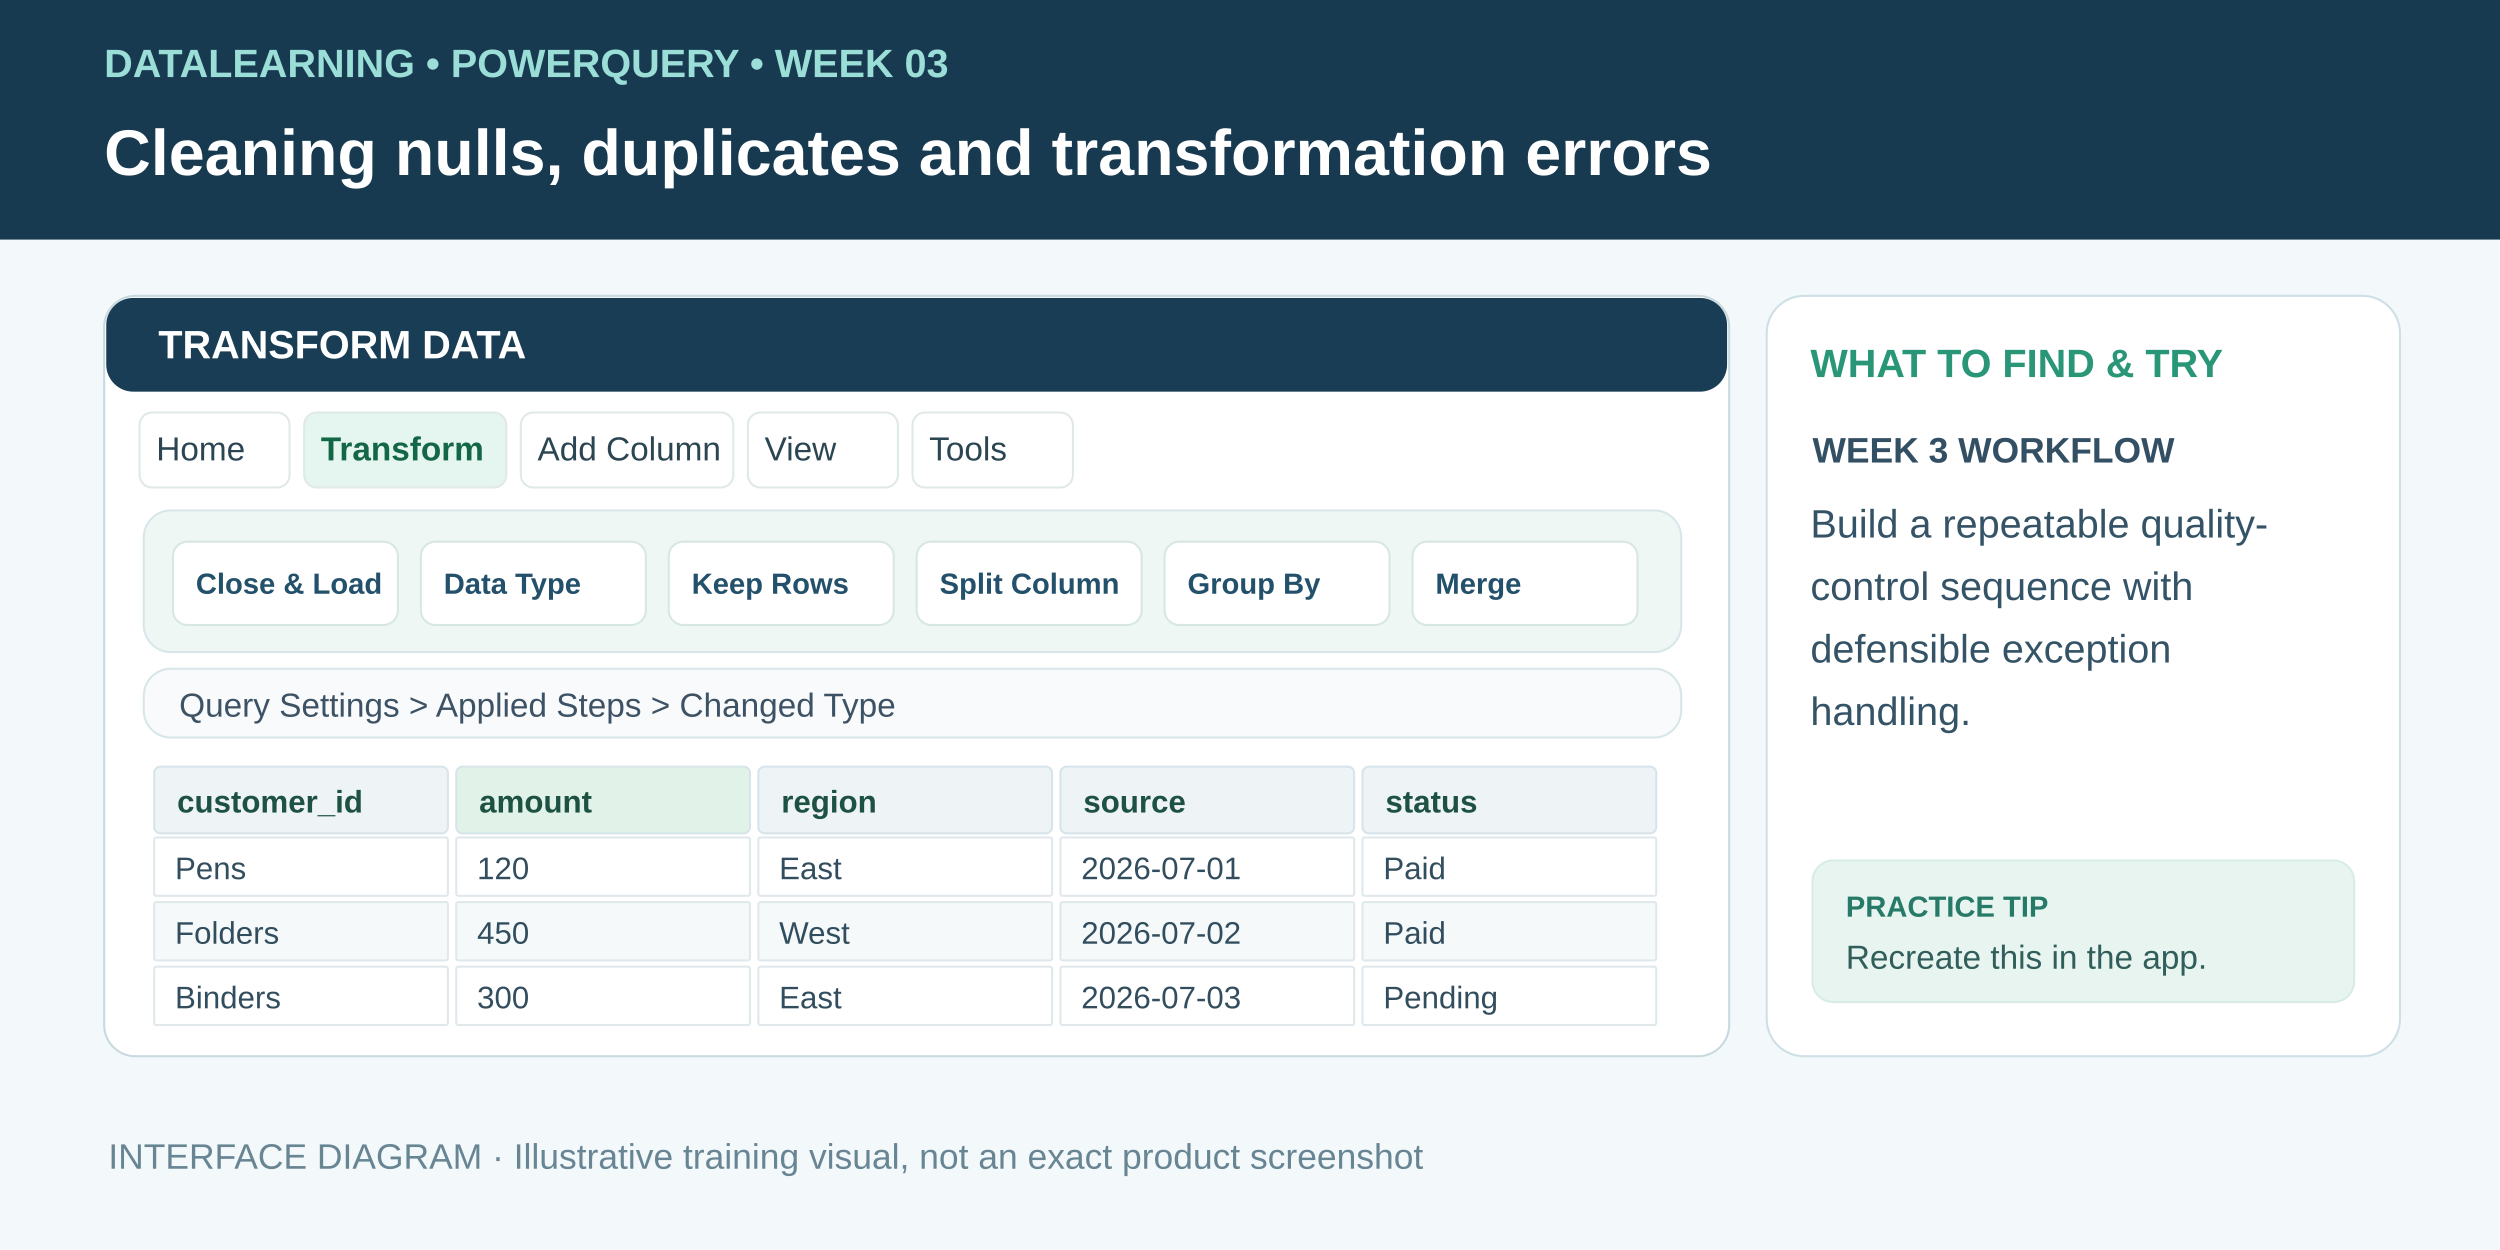
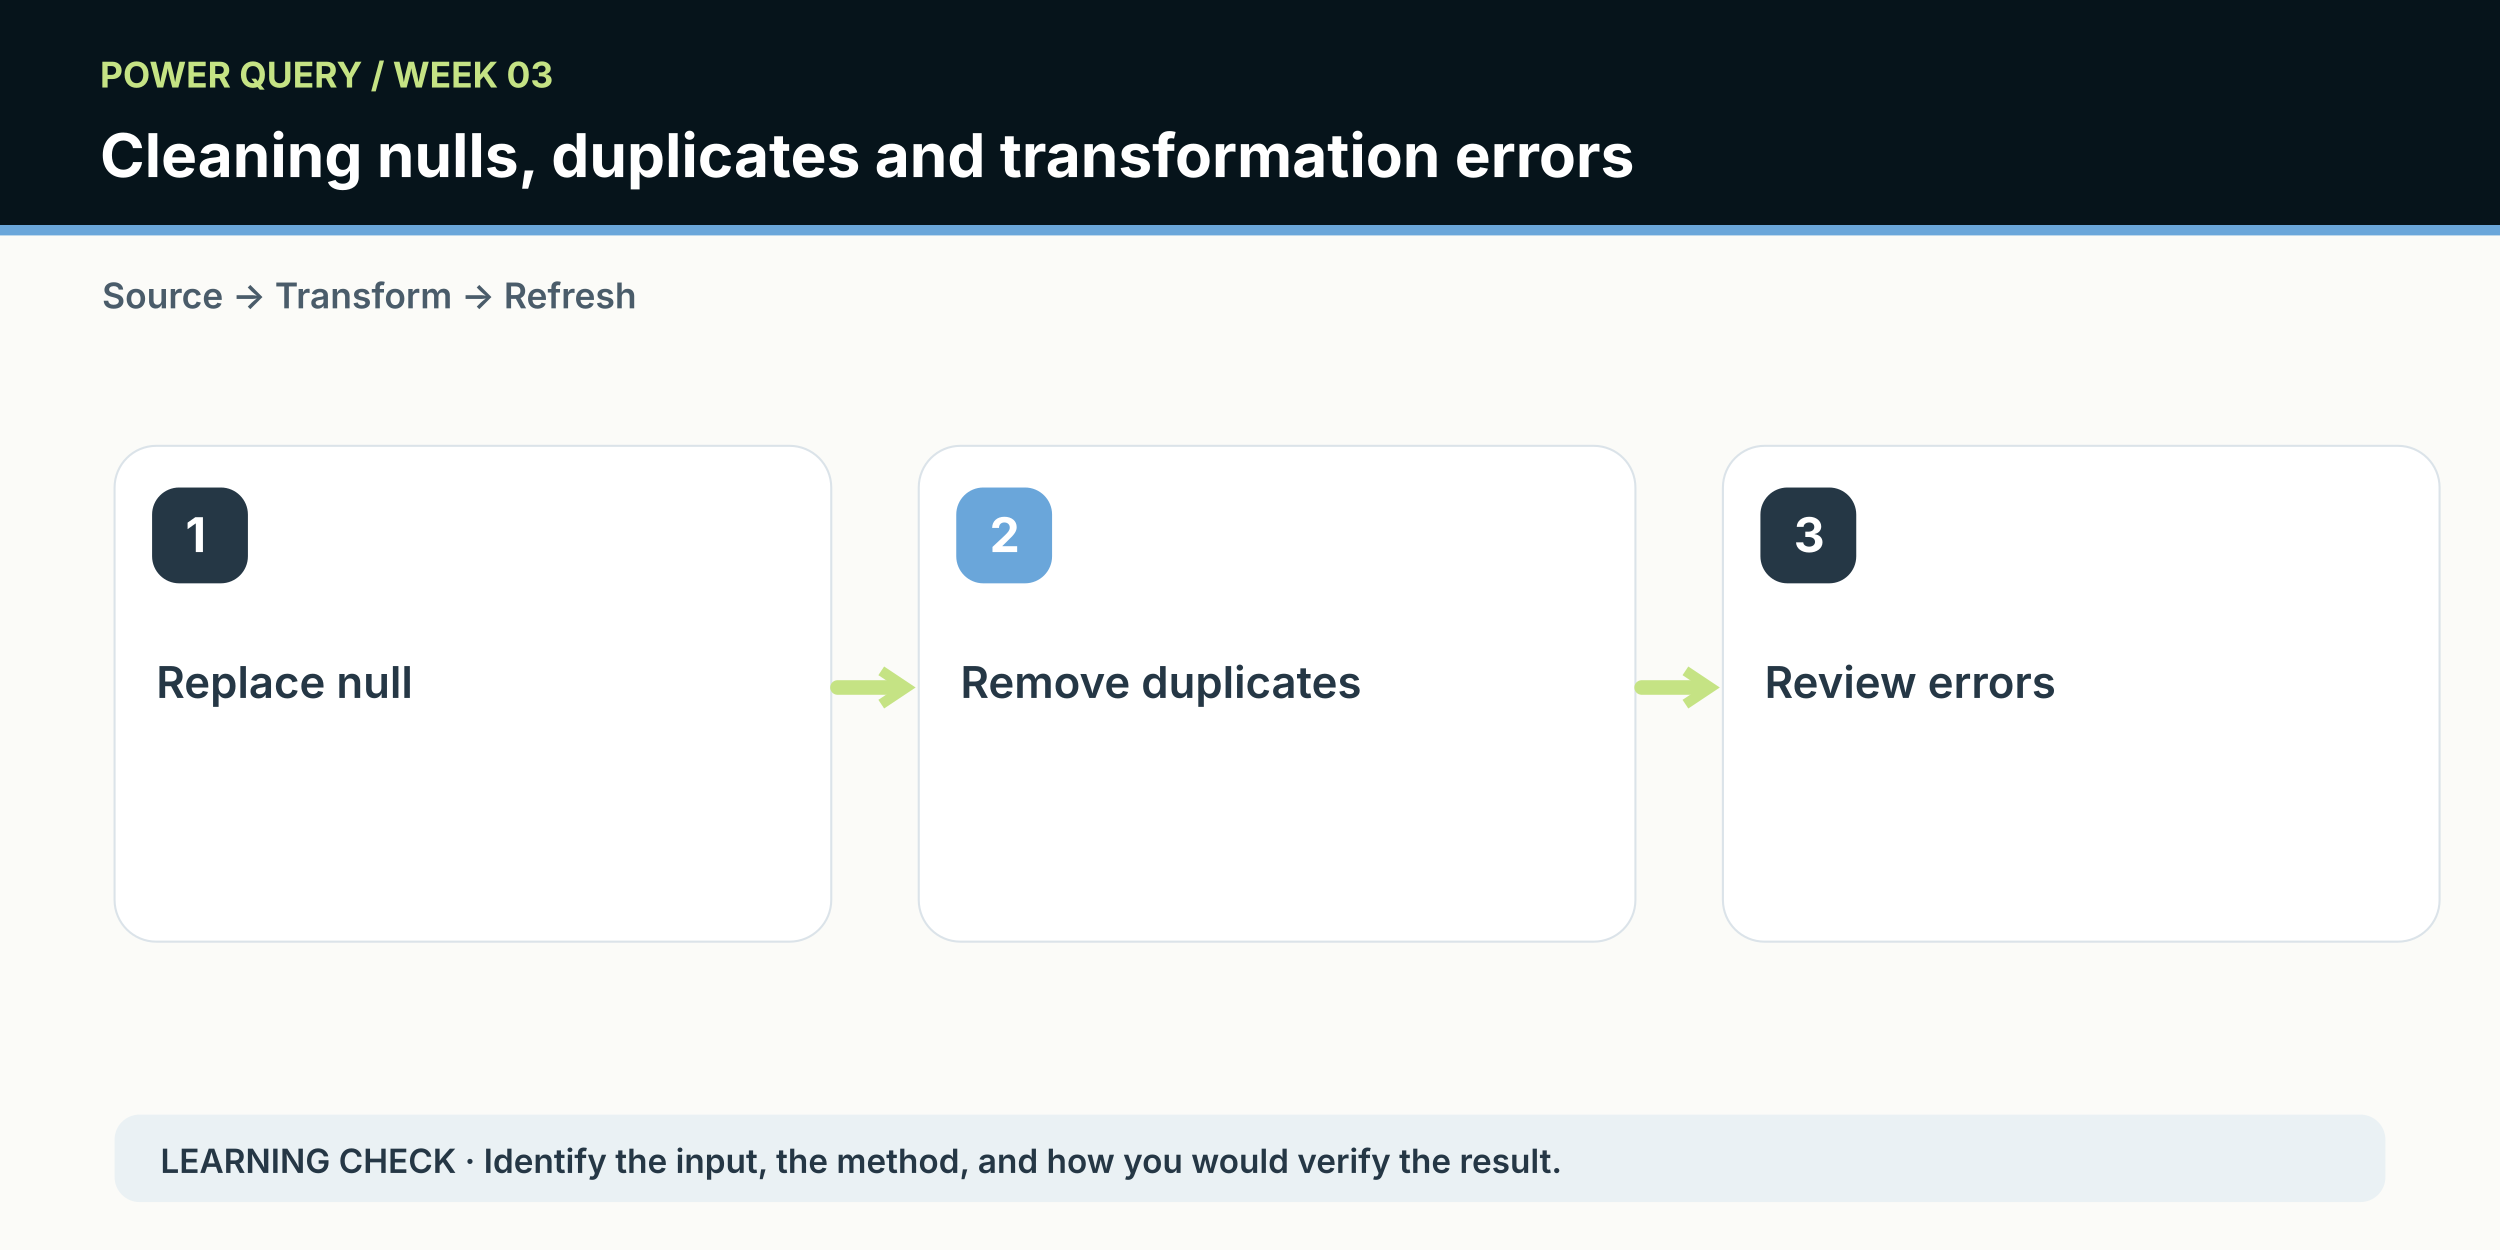
- <svg xmlns="http://www.w3.org/2000/svg" viewBox="0 0 1200 600" width="1200" height="600" role="img" aria-label="Illustrated powerquery learning interface for week 3">
-   <rect width="1200" height="600" fill="#f3f8fa" />
-   <rect width="1200" height="115" fill="#173a50" />
-   <text x="50" y="37" fill="#9bddd7" font-family="Arial, sans-serif" font-size="19" font-weight="700">DATALEARNING • POWERQUERY • WEEK 03</text>
-   <text x="50" y="84" fill="#ffffff" font-family="Arial, sans-serif" font-size="31" font-weight="700">Cleaning nulls, duplicates and transformation errors</text>
-   <rect x="50" y="142" width="780" height="365" rx="15" fill="#fff" stroke="#c8d9df" />
-   <rect x="51" y="143" width="778" height="45" rx="13" fill="#193d54" />
-   <text x="76" y="172" fill="#ffffff" font-family="Arial, sans-serif" font-size="19" font-weight="700">TRANSFORM DATA</text>
-   <rect x="67" y="198" width="72" height="36" rx="6" fill="#fff" stroke="#e0e9e8" />
-   <text x="75" y="221" fill="#2b4553" font-family="Arial, sans-serif" font-size="16" font-weight="400">Home</text>
-   <rect x="146" y="198" width="97" height="36" rx="6" fill="#e4f6ef" stroke="#e0e9e8" />
-   <text x="154" y="221" fill="#146746" font-family="Arial, sans-serif" font-size="16" font-weight="700">Transform</text>
-   <rect x="250" y="198" width="102" height="36" rx="6" fill="#fff" stroke="#e0e9e8" />
-   <text x="258" y="221" fill="#2b4553" font-family="Arial, sans-serif" font-size="16" font-weight="400">Add Column</text>
-   <rect x="359" y="198" width="72" height="36" rx="6" fill="#fff" stroke="#e0e9e8" />
-   <text x="367" y="221" fill="#2b4553" font-family="Arial, sans-serif" font-size="16" font-weight="400">View</text>
-   <rect x="438" y="198" width="77" height="36" rx="6" fill="#fff" stroke="#e0e9e8" />
-   <text x="446" y="221" fill="#2b4553" font-family="Arial, sans-serif" font-size="16" font-weight="400">Tools</text>
-   <rect x="69" y="245" width="738" height="68" rx="13" fill="#eff7f4" stroke="#d8e6ea" />
-   <rect x="83" y="260" width="108" height="40" rx="7" fill="#fff" stroke="#d7e7e1" />
-   <text x="94" y="285" fill="#23506a" font-family="Arial, sans-serif" font-size="14" font-weight="600">Close &amp; Load</text>
-   <rect x="202" y="260" width="108" height="40" rx="7" fill="#fff" stroke="#d7e7e1" />
-   <text x="213" y="285" fill="#23506a" font-family="Arial, sans-serif" font-size="14" font-weight="600">Data Type</text>
-   <rect x="321" y="260" width="108" height="40" rx="7" fill="#fff" stroke="#d7e7e1" />
-   <text x="332" y="285" fill="#23506a" font-family="Arial, sans-serif" font-size="14" font-weight="600">Keep Rows</text>
-   <rect x="440" y="260" width="108" height="40" rx="7" fill="#fff" stroke="#d7e7e1" />
-   <text x="451" y="285" fill="#23506a" font-family="Arial, sans-serif" font-size="14" font-weight="600">Split Column</text>
-   <rect x="559" y="260" width="108" height="40" rx="7" fill="#fff" stroke="#d7e7e1" />
-   <text x="570" y="285" fill="#23506a" font-family="Arial, sans-serif" font-size="14" font-weight="600">Group By</text>
-   <rect x="678" y="260" width="108" height="40" rx="7" fill="#fff" stroke="#d7e7e1" />
-   <text x="689" y="285" fill="#23506a" font-family="Arial, sans-serif" font-size="14" font-weight="600">Merge</text>
-   <rect x="69" y="321" width="738" height="33" rx="13" fill="#f8fafb" stroke="#d8e6ea" />
-   <text x="86" y="344" fill="#3d5264" font-family="Arial, sans-serif" font-size="16" font-weight="500">Query Settings   &gt;   Applied Steps   &gt;   Changed Type</text>
-   <rect x="74" y="368" width="141" height="32" rx="3" fill="#eef3f6" stroke="#d7e5eb" />
-   <text x="85" y="390" fill="#1d5142" font-family="Arial, sans-serif" font-size="15" font-weight="700">customer_id</text>
-   <rect x="219" y="368" width="141" height="32" rx="3" fill="#e1f2e9" stroke="#d7e5eb" />
-   <text x="230" y="390" fill="#1d5142" font-family="Arial, sans-serif" font-size="15" font-weight="700">amount</text>
-   <rect x="364" y="368" width="141" height="32" rx="3" fill="#eef3f6" stroke="#d7e5eb" />
-   <text x="375" y="390" fill="#1d5142" font-family="Arial, sans-serif" font-size="15" font-weight="700">region</text>
-   <rect x="509" y="368" width="141" height="32" rx="3" fill="#eef3f6" stroke="#d7e5eb" />
-   <text x="520" y="390" fill="#1d5142" font-family="Arial, sans-serif" font-size="15" font-weight="700">source</text>
-   <rect x="654" y="368" width="141" height="32" rx="3" fill="#eef3f6" stroke="#d7e5eb" />
-   <text x="665" y="390" fill="#1d5142" font-family="Arial, sans-serif" font-size="15" font-weight="700">status</text>
-   <rect x="74" y="402" width="141" height="28" rx="1" fill="#fff" stroke="#e0e8ec" />
-   <text x="84" y="422" fill="#324e5e" font-family="Arial, sans-serif" font-size="15" font-weight="500">Pens</text>
-   <rect x="219" y="402" width="141" height="28" rx="1" fill="#fff" stroke="#e0e8ec" />
-   <text x="229" y="422" fill="#324e5e" font-family="Arial, sans-serif" font-size="15" font-weight="500">120</text>
-   <rect x="364" y="402" width="141" height="28" rx="1" fill="#fff" stroke="#e0e8ec" />
-   <text x="374" y="422" fill="#324e5e" font-family="Arial, sans-serif" font-size="15" font-weight="500">East</text>
-   <rect x="509" y="402" width="141" height="28" rx="1" fill="#fff" stroke="#e0e8ec" />
-   <text x="519" y="422" fill="#324e5e" font-family="Arial, sans-serif" font-size="15" font-weight="500">2026-07-01</text>
-   <rect x="654" y="402" width="141" height="28" rx="1" fill="#fff" stroke="#e0e8ec" />
-   <text x="664" y="422" fill="#324e5e" font-family="Arial, sans-serif" font-size="15" font-weight="500">Paid</text>
-   <rect x="74" y="433" width="141" height="28" rx="1" fill="#f5f9fa" stroke="#e0e8ec" />
-   <text x="84" y="453" fill="#324e5e" font-family="Arial, sans-serif" font-size="15" font-weight="500">Folders</text>
-   <rect x="219" y="433" width="141" height="28" rx="1" fill="#f5f9fa" stroke="#e0e8ec" />
-   <text x="229" y="453" fill="#324e5e" font-family="Arial, sans-serif" font-size="15" font-weight="500">450</text>
-   <rect x="364" y="433" width="141" height="28" rx="1" fill="#f5f9fa" stroke="#e0e8ec" />
-   <text x="374" y="453" fill="#324e5e" font-family="Arial, sans-serif" font-size="15" font-weight="500">West</text>
-   <rect x="509" y="433" width="141" height="28" rx="1" fill="#f5f9fa" stroke="#e0e8ec" />
-   <text x="519" y="453" fill="#324e5e" font-family="Arial, sans-serif" font-size="15" font-weight="500">2026-07-02</text>
-   <rect x="654" y="433" width="141" height="28" rx="1" fill="#f5f9fa" stroke="#e0e8ec" />
-   <text x="664" y="453" fill="#324e5e" font-family="Arial, sans-serif" font-size="15" font-weight="500">Paid</text>
-   <rect x="74" y="464" width="141" height="28" rx="1" fill="#fff" stroke="#e0e8ec" />
-   <text x="84" y="484" fill="#324e5e" font-family="Arial, sans-serif" font-size="15" font-weight="500">Binders</text>
-   <rect x="219" y="464" width="141" height="28" rx="1" fill="#fff" stroke="#e0e8ec" />
-   <text x="229" y="484" fill="#324e5e" font-family="Arial, sans-serif" font-size="15" font-weight="500">300</text>
-   <rect x="364" y="464" width="141" height="28" rx="1" fill="#fff" stroke="#e0e8ec" />
-   <text x="374" y="484" fill="#324e5e" font-family="Arial, sans-serif" font-size="15" font-weight="500">East</text>
-   <rect x="509" y="464" width="141" height="28" rx="1" fill="#fff" stroke="#e0e8ec" />
-   <text x="519" y="484" fill="#324e5e" font-family="Arial, sans-serif" font-size="15" font-weight="500">2026-07-03</text>
-   <rect x="654" y="464" width="141" height="28" rx="1" fill="#fff" stroke="#e0e8ec" />
-   <text x="664" y="484" fill="#324e5e" font-family="Arial, sans-serif" font-size="15" font-weight="500">Pending</text>
-   <rect x="848" y="142" width="304" height="365" rx="18" fill="#ffffff" stroke="#cedfe6" />
-   <text x="869" y="181" fill="#299678" font-family="Arial, sans-serif" font-size="19" font-weight="700">WHAT TO FIND &amp; TRY</text>
-   <text x="870" y="222" fill="#334f64" font-family="Arial, sans-serif" font-size="17" font-weight="700">WEEK 3 WORKFLOW</text>
-   <text x="869" y="258" fill="#345366" font-family="Arial, sans-serif" font-size="19" font-weight="500">Build a repeatable quality-</text>
-   <text x="869" y="288" fill="#345366" font-family="Arial, sans-serif" font-size="19" font-weight="500">control sequence with</text>
-   <text x="869" y="318" fill="#345366" font-family="Arial, sans-serif" font-size="19" font-weight="500">defensible exception</text>
-   <text x="869" y="348" fill="#345366" font-family="Arial, sans-serif" font-size="19" font-weight="500">handling.</text>
-   <rect x="870" y="413" width="260" height="68" rx="10" fill="#e7f4f0" stroke="#d8ece7" />
-   <text x="886" y="440" fill="#267a67" font-family="Arial, sans-serif" font-size="14" font-weight="700">PRACTICE TIP</text>
-   <text x="886" y="465" fill="#315e5a" font-family="Arial, sans-serif" font-size="16" font-weight="500">Recreate this in the app.</text>
-   <text x="52" y="561" fill="#688594" font-family="Arial, sans-serif" font-size="17" font-weight="500">INTERFACE DIAGRAM  ·  Illustrative training visual, not an exact product screenshot</text>
+ <svg xmlns="http://www.w3.org/2000/svg" width="1200" height="600" viewBox="0 0 1200 600" role="img" aria-label="POWER QUERY week 3: Cleaning nulls, duplicates and transformation errors concept diagram">
+   <rect x="0" y="0" width="1200" height="600" rx="0" fill="#FBFBF8" stroke="none" />
+   <rect x="0" y="0" width="1200" height="112" rx="0" fill="#06141B" stroke="none" />
+   <rect x="0" y="108" width="1200" height="5" rx="0" fill="#6AA6DA" stroke="none" />
+   <text x="48" y="42" fill="#C5E384" font-size="17" font-family="Inter,Arial,sans-serif" font-weight="700">POWER QUERY  /  WEEK 03</text>
+   <text x="48" y="85" fill="#FFFFFF" font-size="29" font-family="Inter,Arial,sans-serif" font-weight="700">Cleaning nulls, duplicates and transformation errors</text>
+   <text x="49" y="148" fill="#4A5C6A" font-size="17" font-family="Inter,Arial,sans-serif" font-weight="600">Source → Transform → Refresh</text>
+   <rect x="55" y="214" width="344" height="238" rx="20" fill="#FFFFFF" stroke="#DBE3E9" />
+   <rect x="73" y="234" width="46" height="46" rx="13" fill="#253745" stroke="none" />
+   <text x="89" y="265" fill="#FFFFFF" font-size="23" font-family="Inter,Arial,sans-serif" font-weight="700">1</text>
+   <text x="75" y="335" fill="#253745" font-size="21" font-family="Inter,Arial,sans-serif" font-weight="600">Replace null</text>
+   <path d="M402 330 L431 330" fill="none" stroke="#C5E384" stroke-width="7" stroke-linecap="round" />
+   <path d="M423 322 l12 8 -12 8" fill="none" stroke="#C5E384" stroke-width="5" />
+   <rect x="441" y="214" width="344" height="238" rx="20" fill="#FFFFFF" stroke="#DBE3E9" />
+   <rect x="459" y="234" width="46" height="46" rx="13" fill="#6AA6DA" stroke="none" />
+   <text x="475" y="265" fill="#FFFFFF" font-size="23" font-family="Inter,Arial,sans-serif" font-weight="700">2</text>
+   <text x="461" y="335" fill="#253745" font-size="21" font-family="Inter,Arial,sans-serif" font-weight="600">Remove duplicates</text>
+   <path d="M788 330 L817 330" fill="none" stroke="#C5E384" stroke-width="7" stroke-linecap="round" />
+   <path d="M809 322 l12 8 -12 8" fill="none" stroke="#C5E384" stroke-width="5" />
+   <rect x="827" y="214" width="344" height="238" rx="20" fill="#FFFFFF" stroke="#DBE3E9" />
+   <rect x="845" y="234" width="46" height="46" rx="13" fill="#253745" stroke="none" />
+   <text x="861" y="265" fill="#FFFFFF" font-size="23" font-family="Inter,Arial,sans-serif" font-weight="700">3</text>
+   <text x="847" y="335" fill="#253745" font-size="21" font-family="Inter,Arial,sans-serif" font-weight="600">Review errors</text>
+   <rect x="55" y="535" width="1090" height="42" rx="12" fill="#EAF1F4" stroke="none" />
+   <text x="77" y="563" fill="#253745" font-size="16" font-family="Inter,Arial,sans-serif" font-weight="600">LEARNING CHECK  ·  Identify the input, the method, and how you would verify the result.</text>
</svg>
